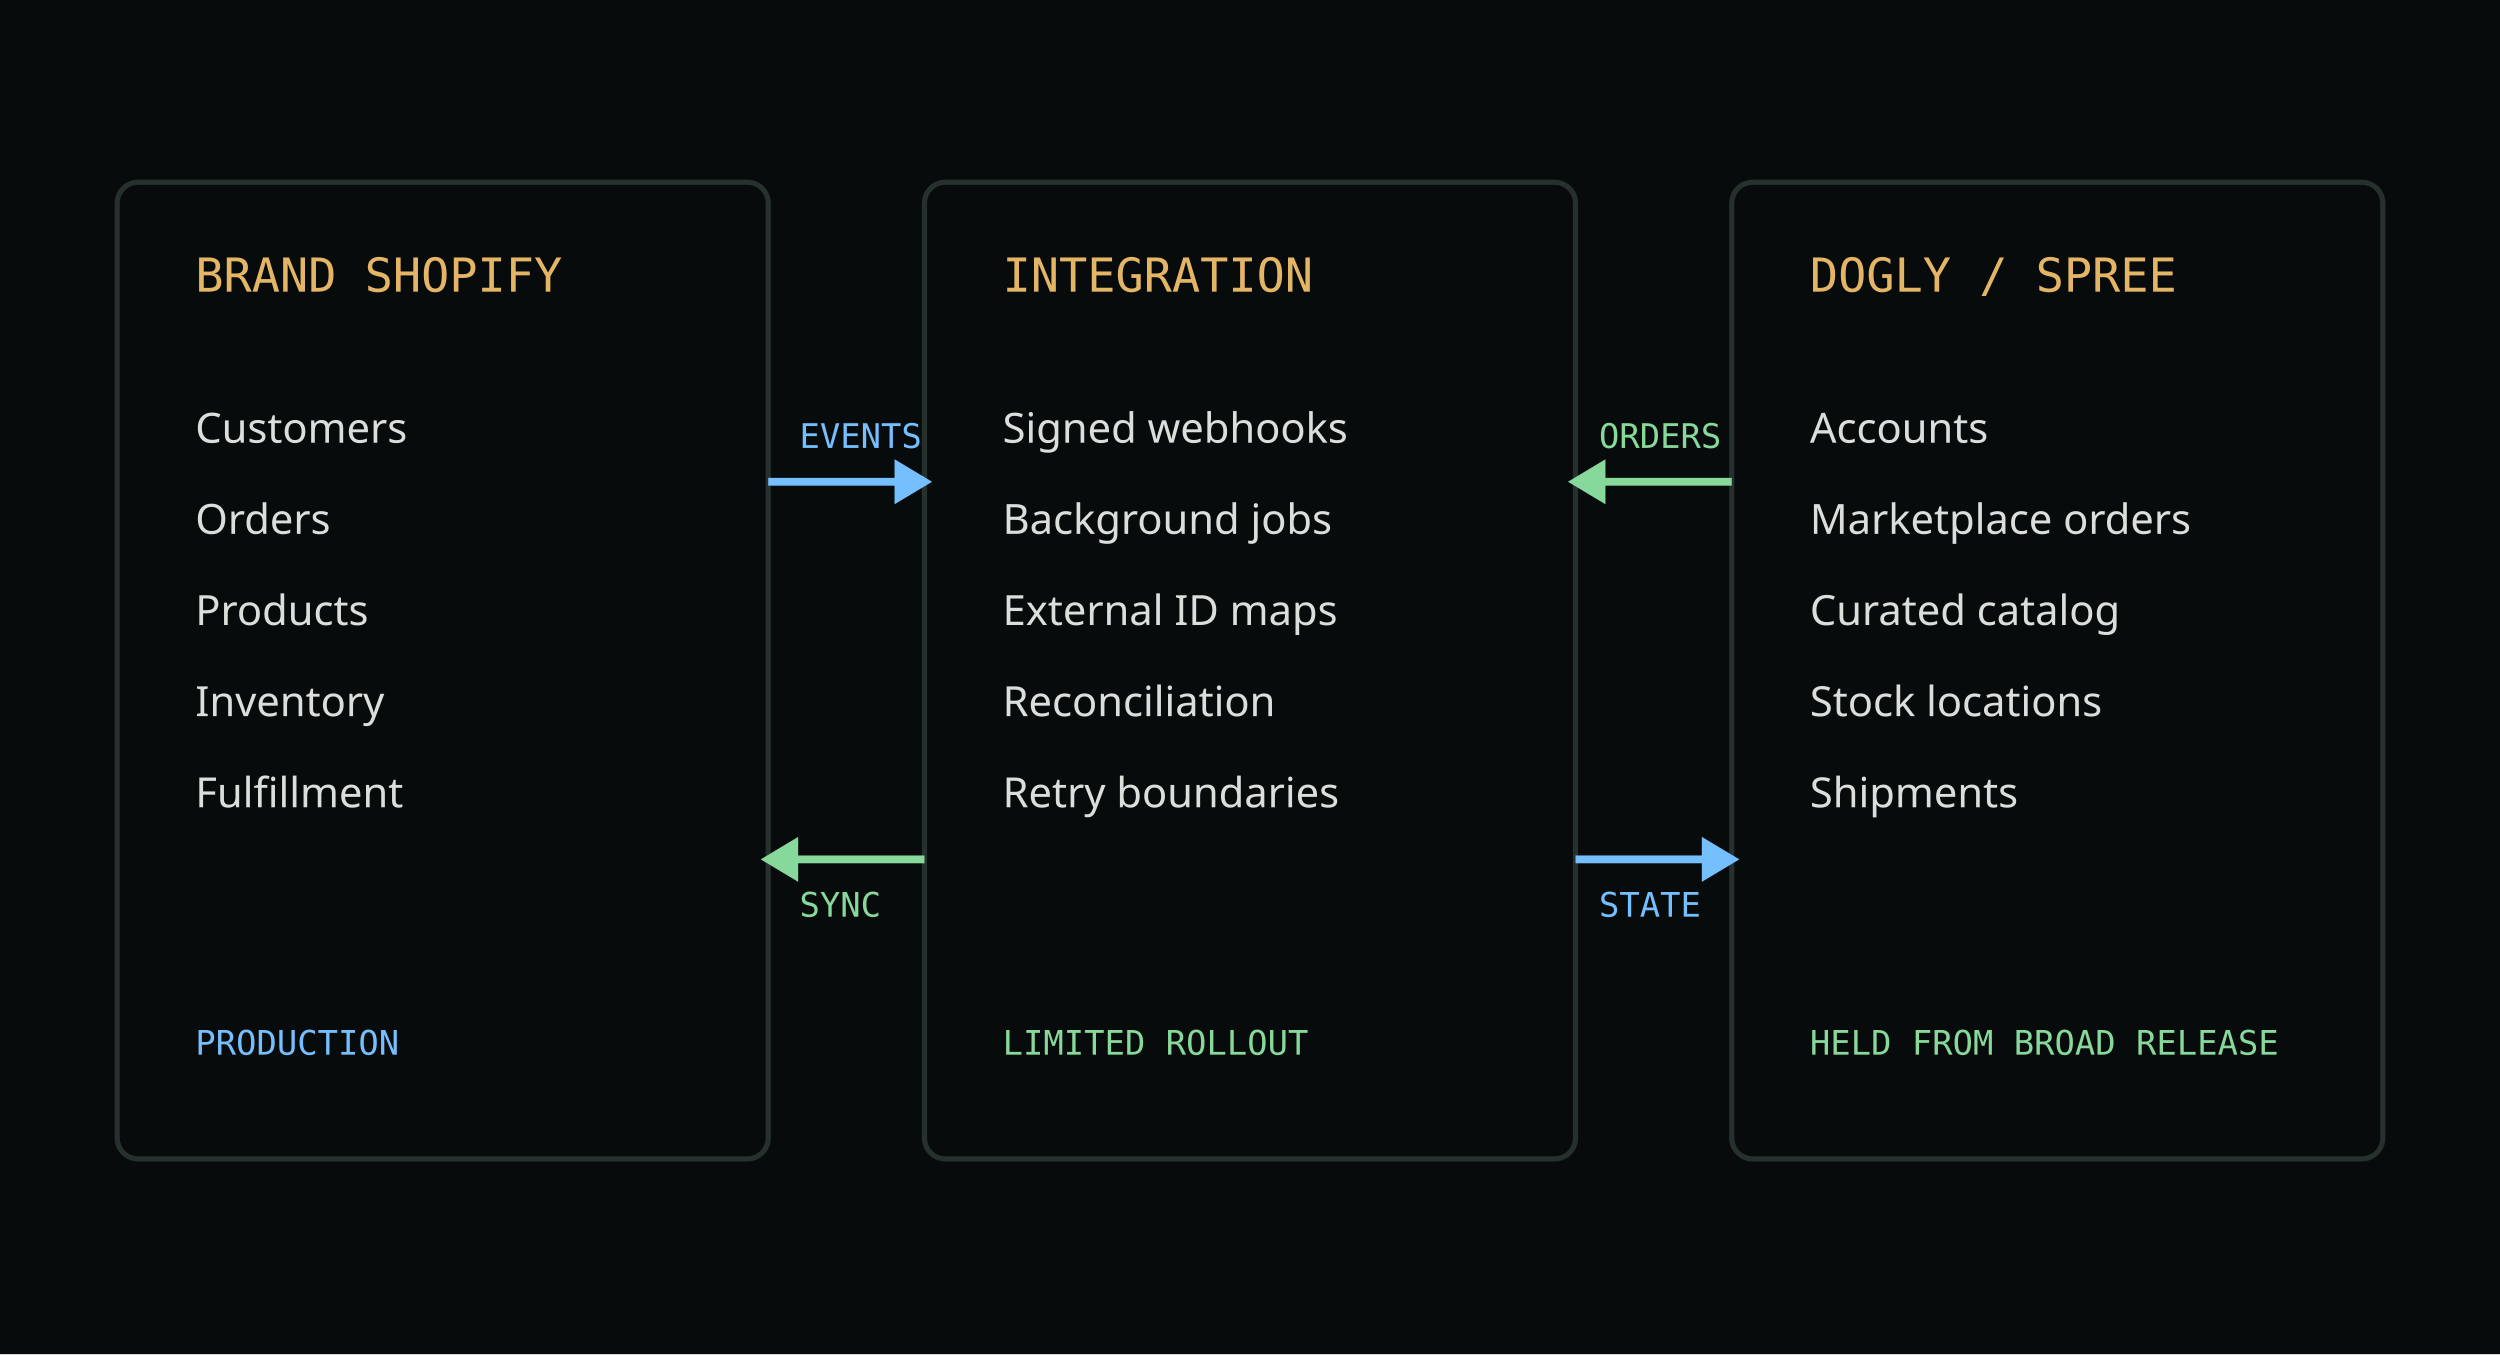
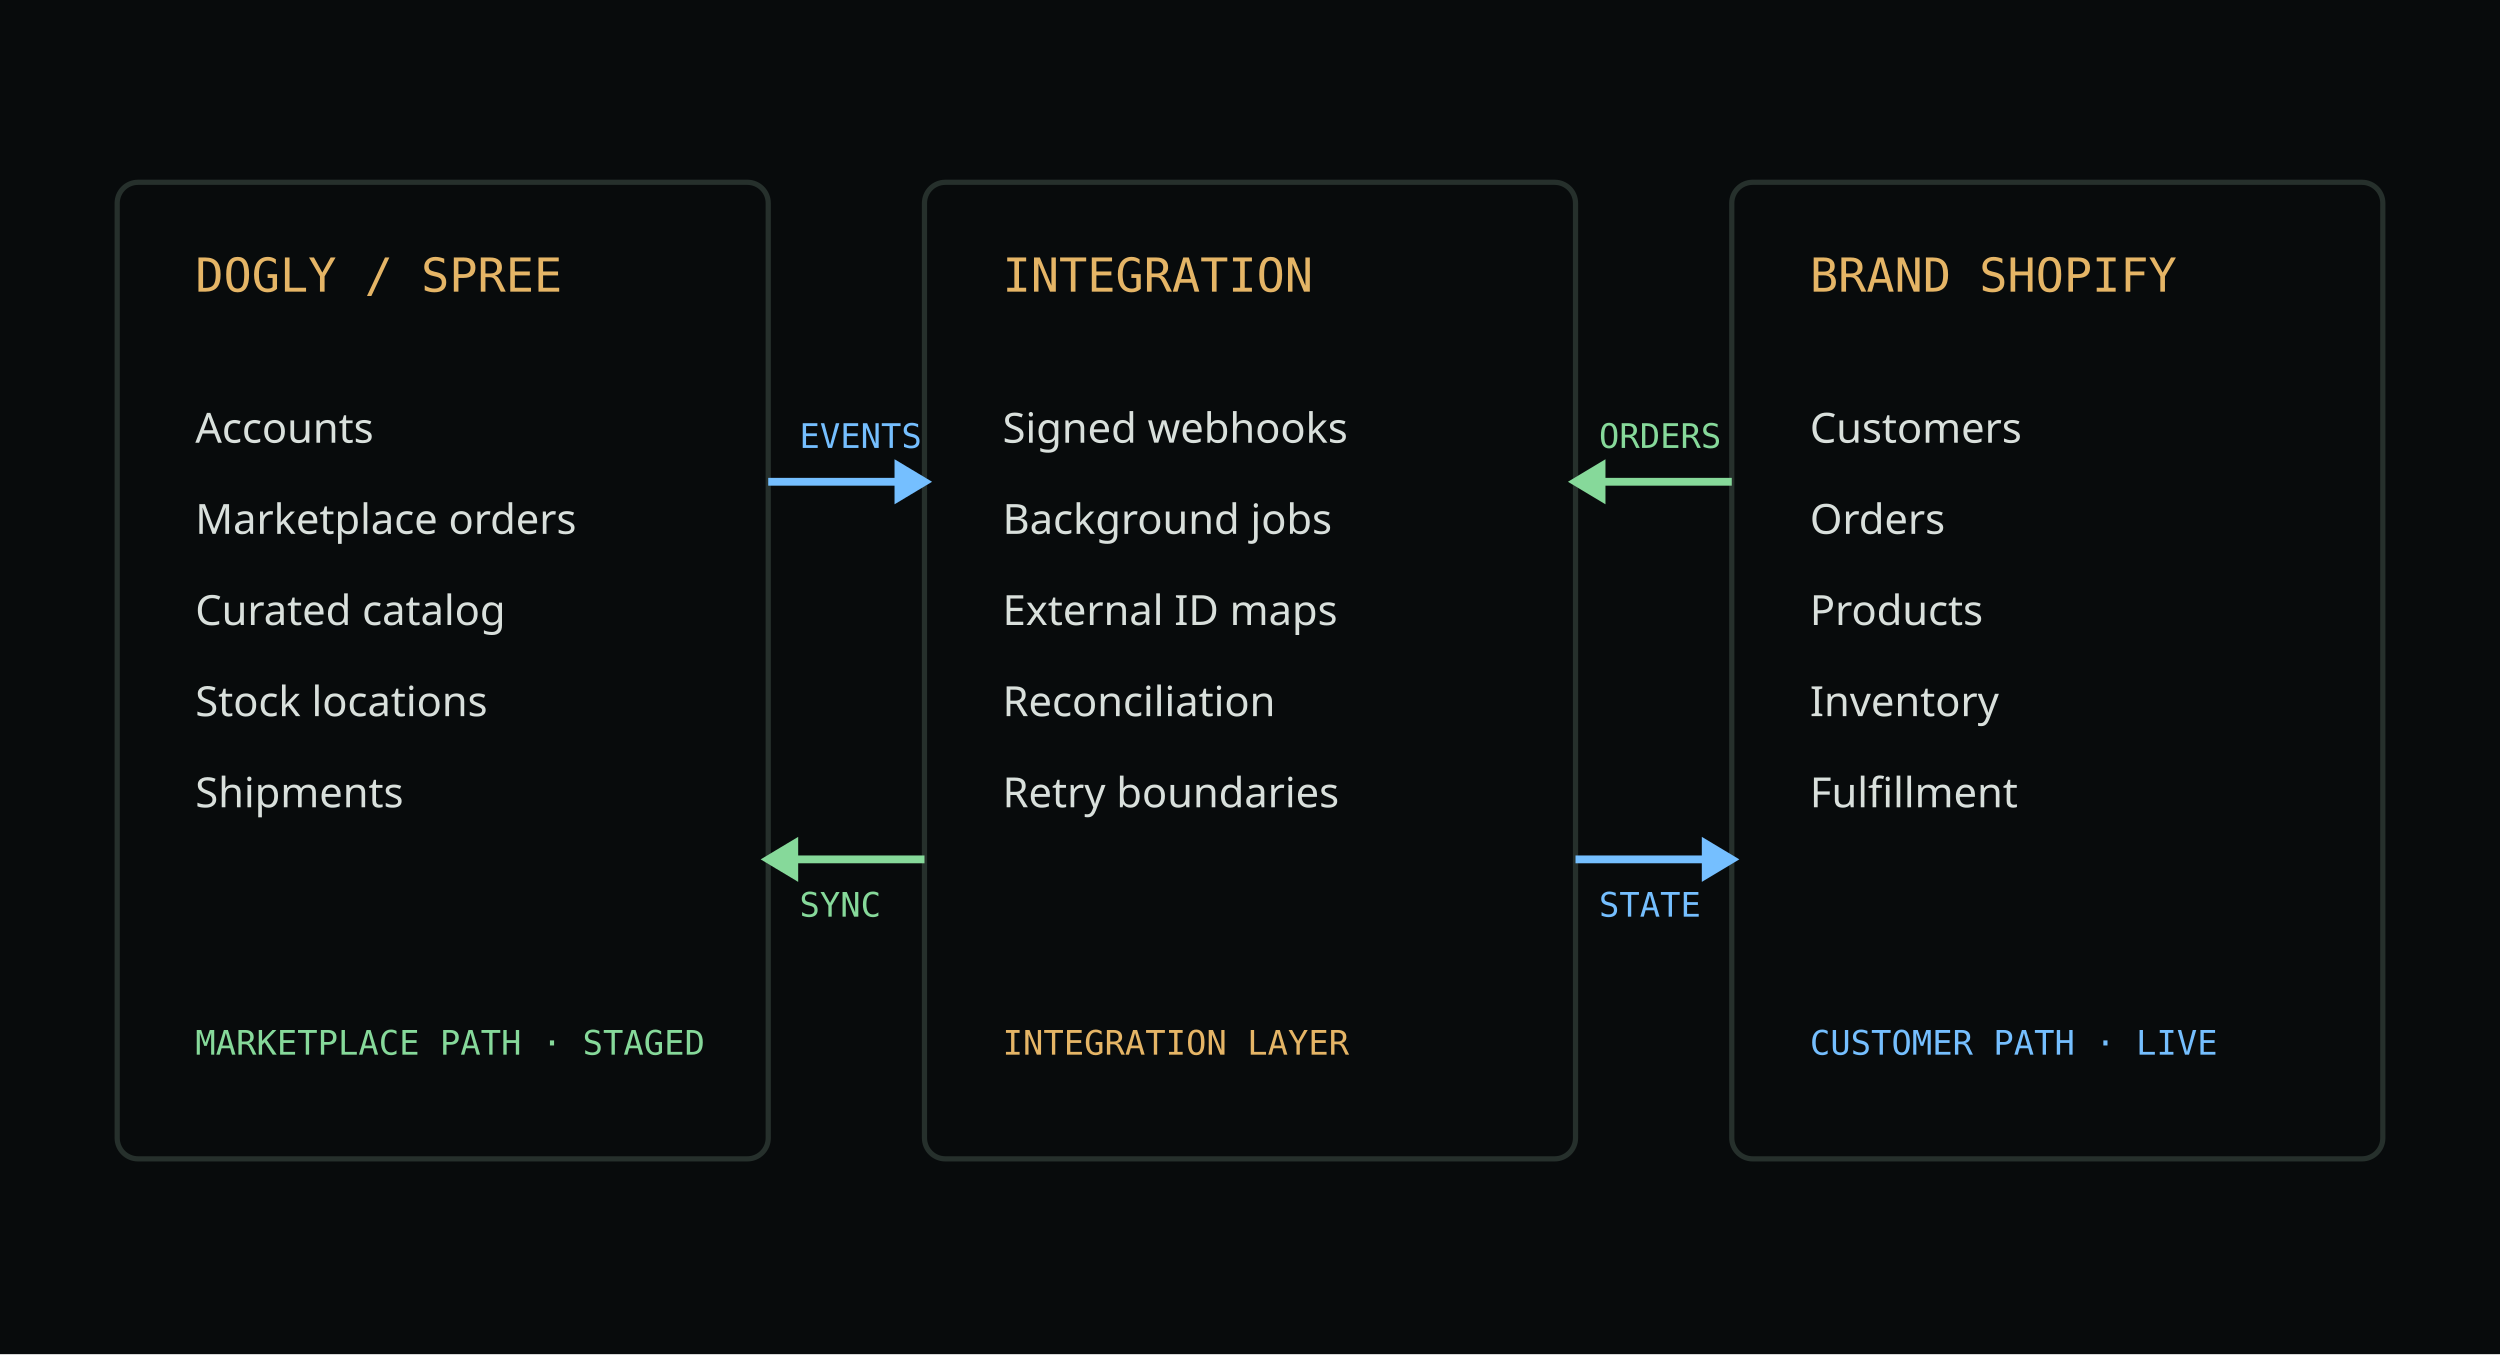
<svg xmlns="http://www.w3.org/2000/svg" width="960" height="520" viewBox="0 0 960 520" role="img" aria-labelledby="title desc">
  <rect width="960" height="520" fill="#080b0c" />
  <g fill="none" stroke="#26302c" stroke-width="2">
    <rect x="45" y="70" width="250" height="375" rx="8" />
    <rect x="355" y="70" width="250" height="375" rx="8" />
    <rect x="665" y="70" width="250" height="375" rx="8" />
  </g>
  <g font-family="ui-monospace, monospace" font-size="18" fill="#e5b566">
-     <text x="75" y="112">BRAND SHOPIFY</text>
+     <text x="75" y="112">DOGLY / SPREE</text>
    <text x="385" y="112">INTEGRATION</text>
-     <text x="695" y="112">DOGLY / SPREE</text>
+     <text x="695" y="112">BRAND SHOPIFY</text>
  </g>
  <g font-family="ui-sans-serif, sans-serif" font-size="16" fill="#d9e0dc">
-     <text x="75" y="170">Customers</text>
-     <text x="75" y="205">Orders</text>
-     <text x="75" y="240">Products</text>
-     <text x="75" y="275">Inventory</text>
-     <text x="75" y="310">Fulfillment</text>
+     <text x="75" y="170">Accounts</text>
+     <text x="75" y="205">Marketplace orders</text>
+     <text x="75" y="240">Curated catalog</text>
+     <text x="75" y="275">Stock locations</text>
+     <text x="75" y="310">Shipments</text>
    <text x="385" y="170">Signed webhooks</text>
    <text x="385" y="205">Background jobs</text>
    <text x="385" y="240">External ID maps</text>
    <text x="385" y="275">Reconciliation</text>
    <text x="385" y="310">Retry boundaries</text>
-     <text x="695" y="170">Accounts</text>
-     <text x="695" y="205">Marketplace orders</text>
-     <text x="695" y="240">Curated catalog</text>
-     <text x="695" y="275">Stock locations</text>
-     <text x="695" y="310">Shipments</text>
+     <text x="695" y="170">Customers</text>
+     <text x="695" y="205">Orders</text>
+     <text x="695" y="240">Products</text>
+     <text x="695" y="275">Inventory</text>
+     <text x="695" y="310">Fulfillment</text>
  </g>
  <g stroke="#75bfff" stroke-width="3" fill="#75bfff">
    <line x1="295" y1="185" x2="355" y2="185" />
    <polygon points="355,185 345,179 345,191" />
    <line x1="605" y1="330" x2="665" y2="330" />
    <polygon points="665,330 655,324 655,336" />
  </g>
  <g stroke="#86d99a" stroke-width="3" fill="#86d99a">
    <line x1="665" y1="185" x2="605" y2="185" />
    <polygon points="605,185 615,179 615,191" />
    <line x1="355" y1="330" x2="295" y2="330" />
    <polygon points="295,330 305,324 305,336" />
  </g>
  <g font-family="ui-monospace, monospace" font-size="13">
    <text x="307" y="172" fill="#75bfff">EVENTS</text>
    <text x="614" y="172" fill="#86d99a">ORDERS</text>
    <text x="614" y="352" fill="#75bfff">STATE</text>
    <text x="307" y="352" fill="#86d99a">SYNC</text>
  </g>
  <g font-family="ui-monospace, monospace" font-size="13">
-     <text x="75" y="405" fill="#75bfff">PRODUCTION</text>
-     <text x="385" y="405" fill="#86d99a">LIMITED ROLLOUT</text>
-     <text x="695" y="405" fill="#86d99a">HELD FROM BROAD RELEASE</text>
+     <text x="75" y="405" fill="#86d99a">MARKETPLACE PATH · STAGED</text>
+     <text x="385" y="405" fill="#e5b566">INTEGRATION LAYER</text>
+     <text x="695" y="405" fill="#75bfff">CUSTOMER PATH · LIVE</text>
  </g>
</svg>
